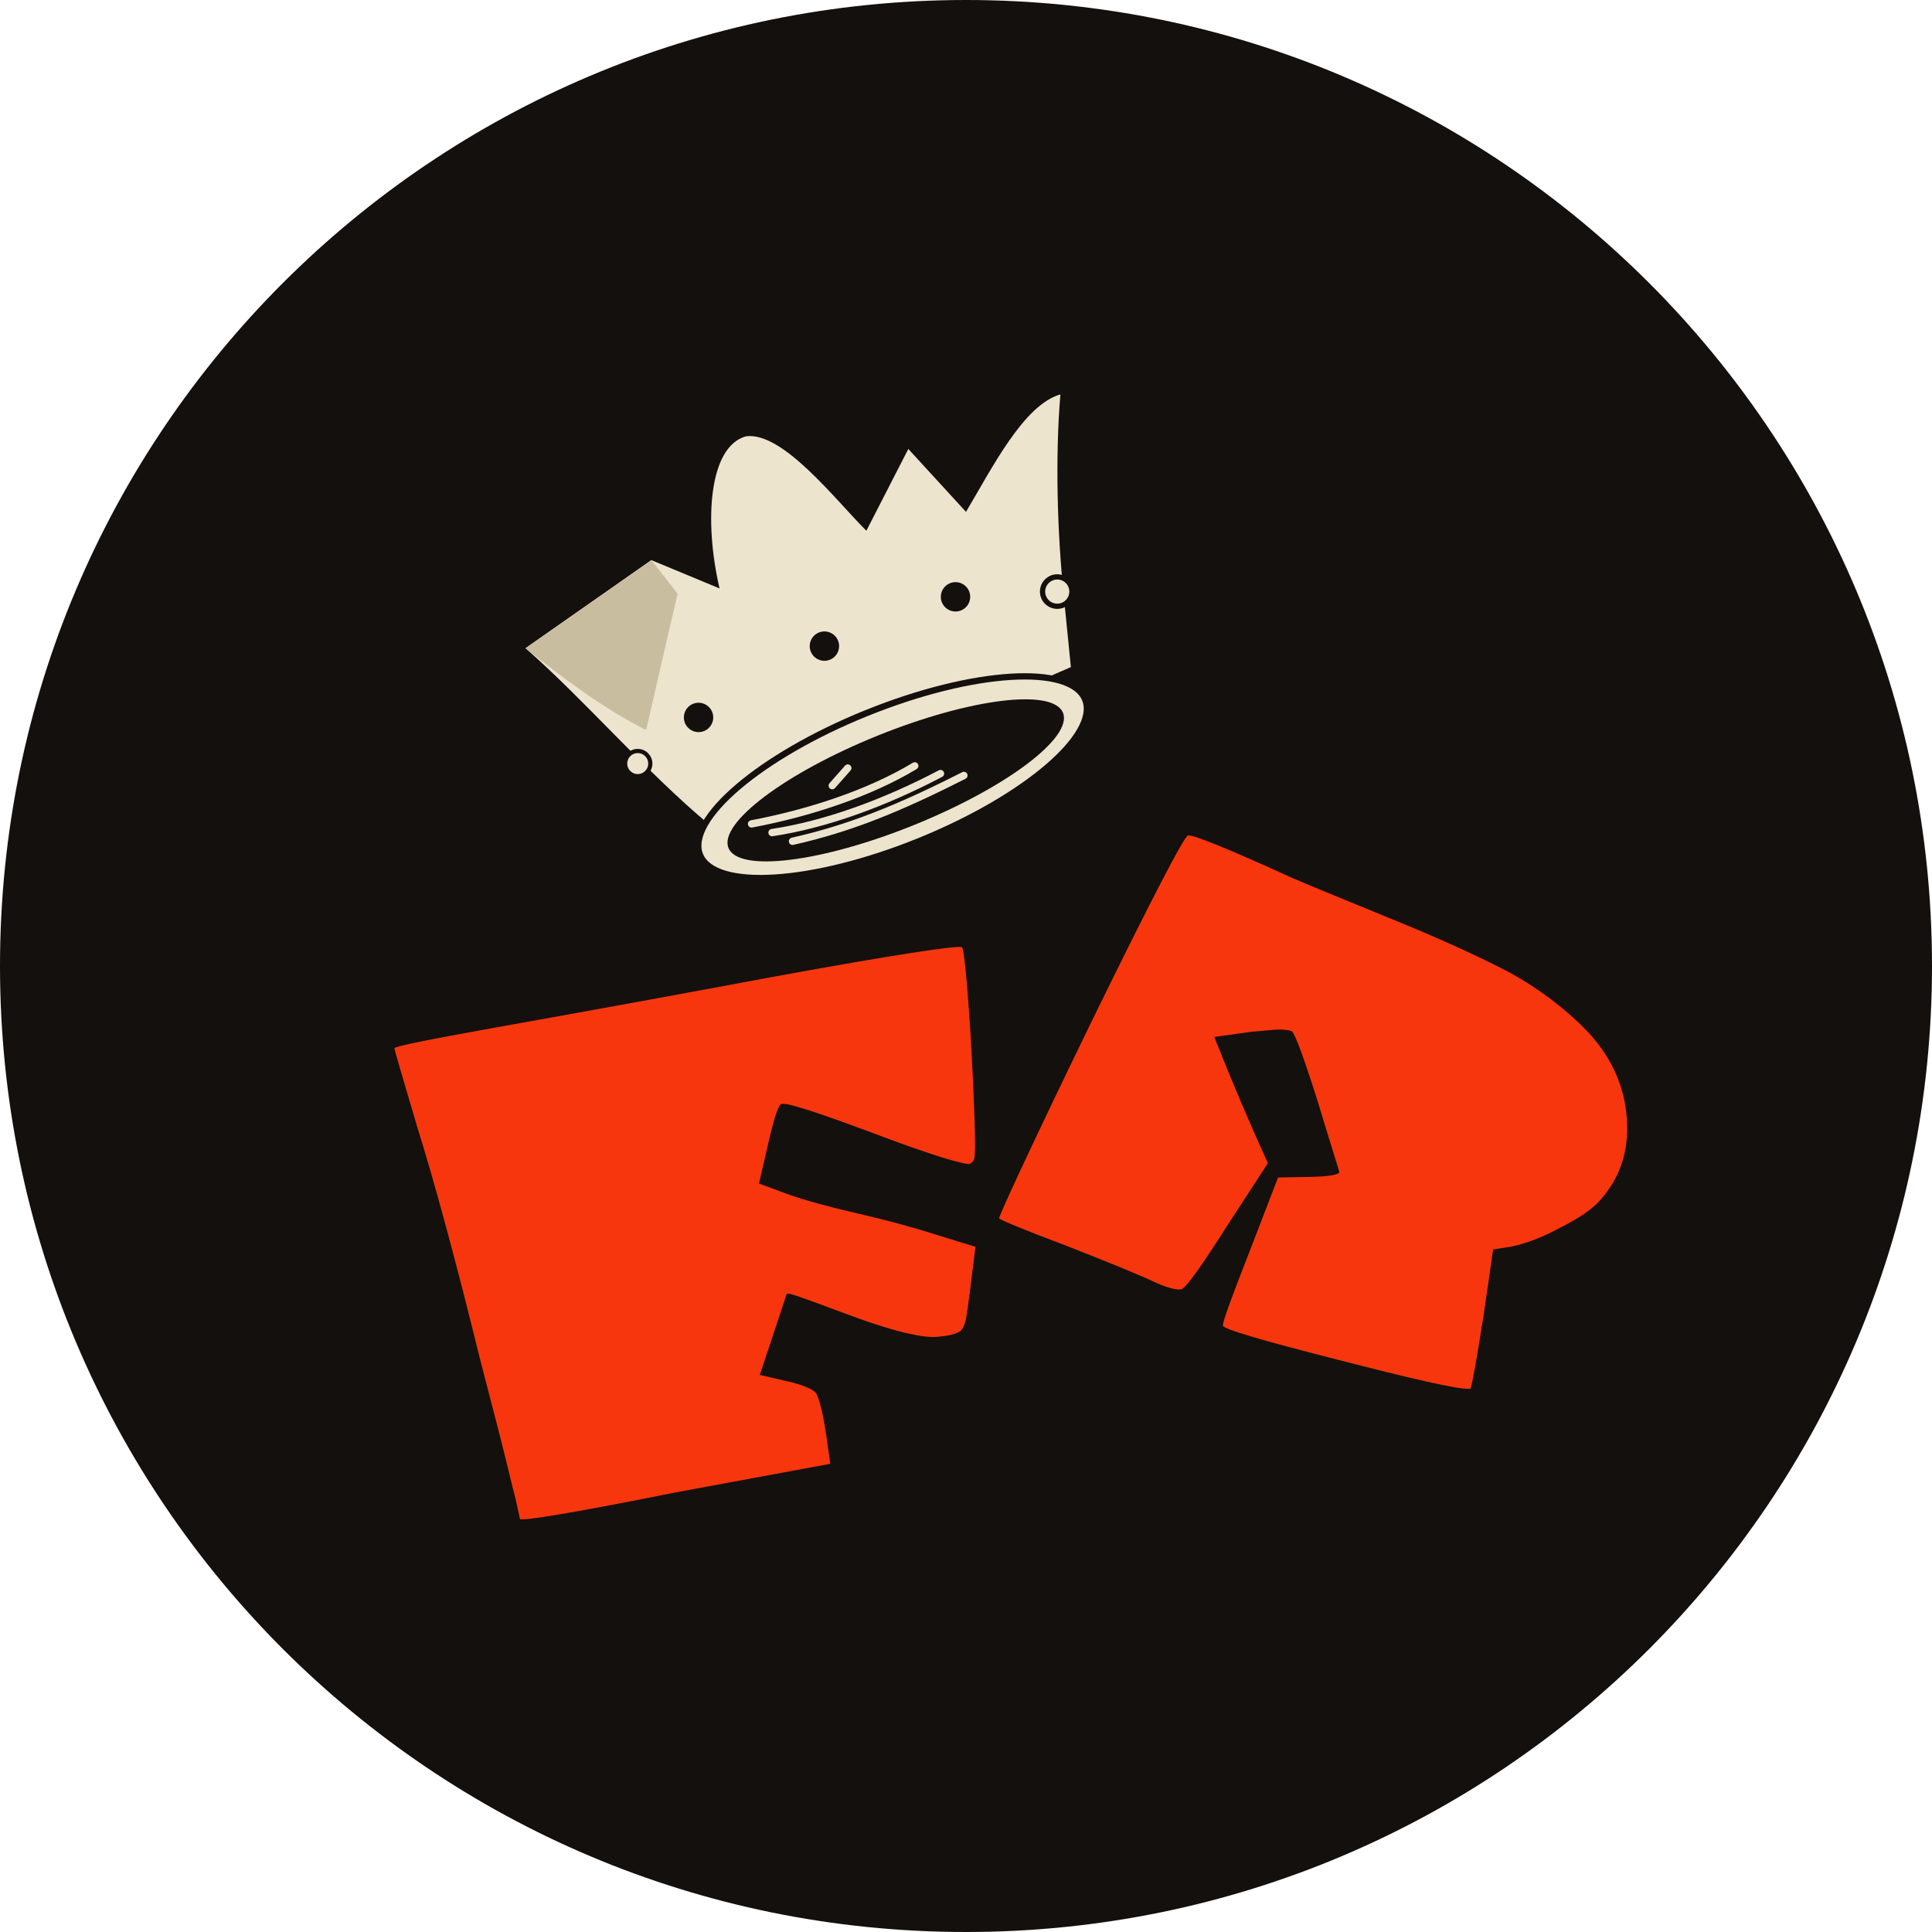
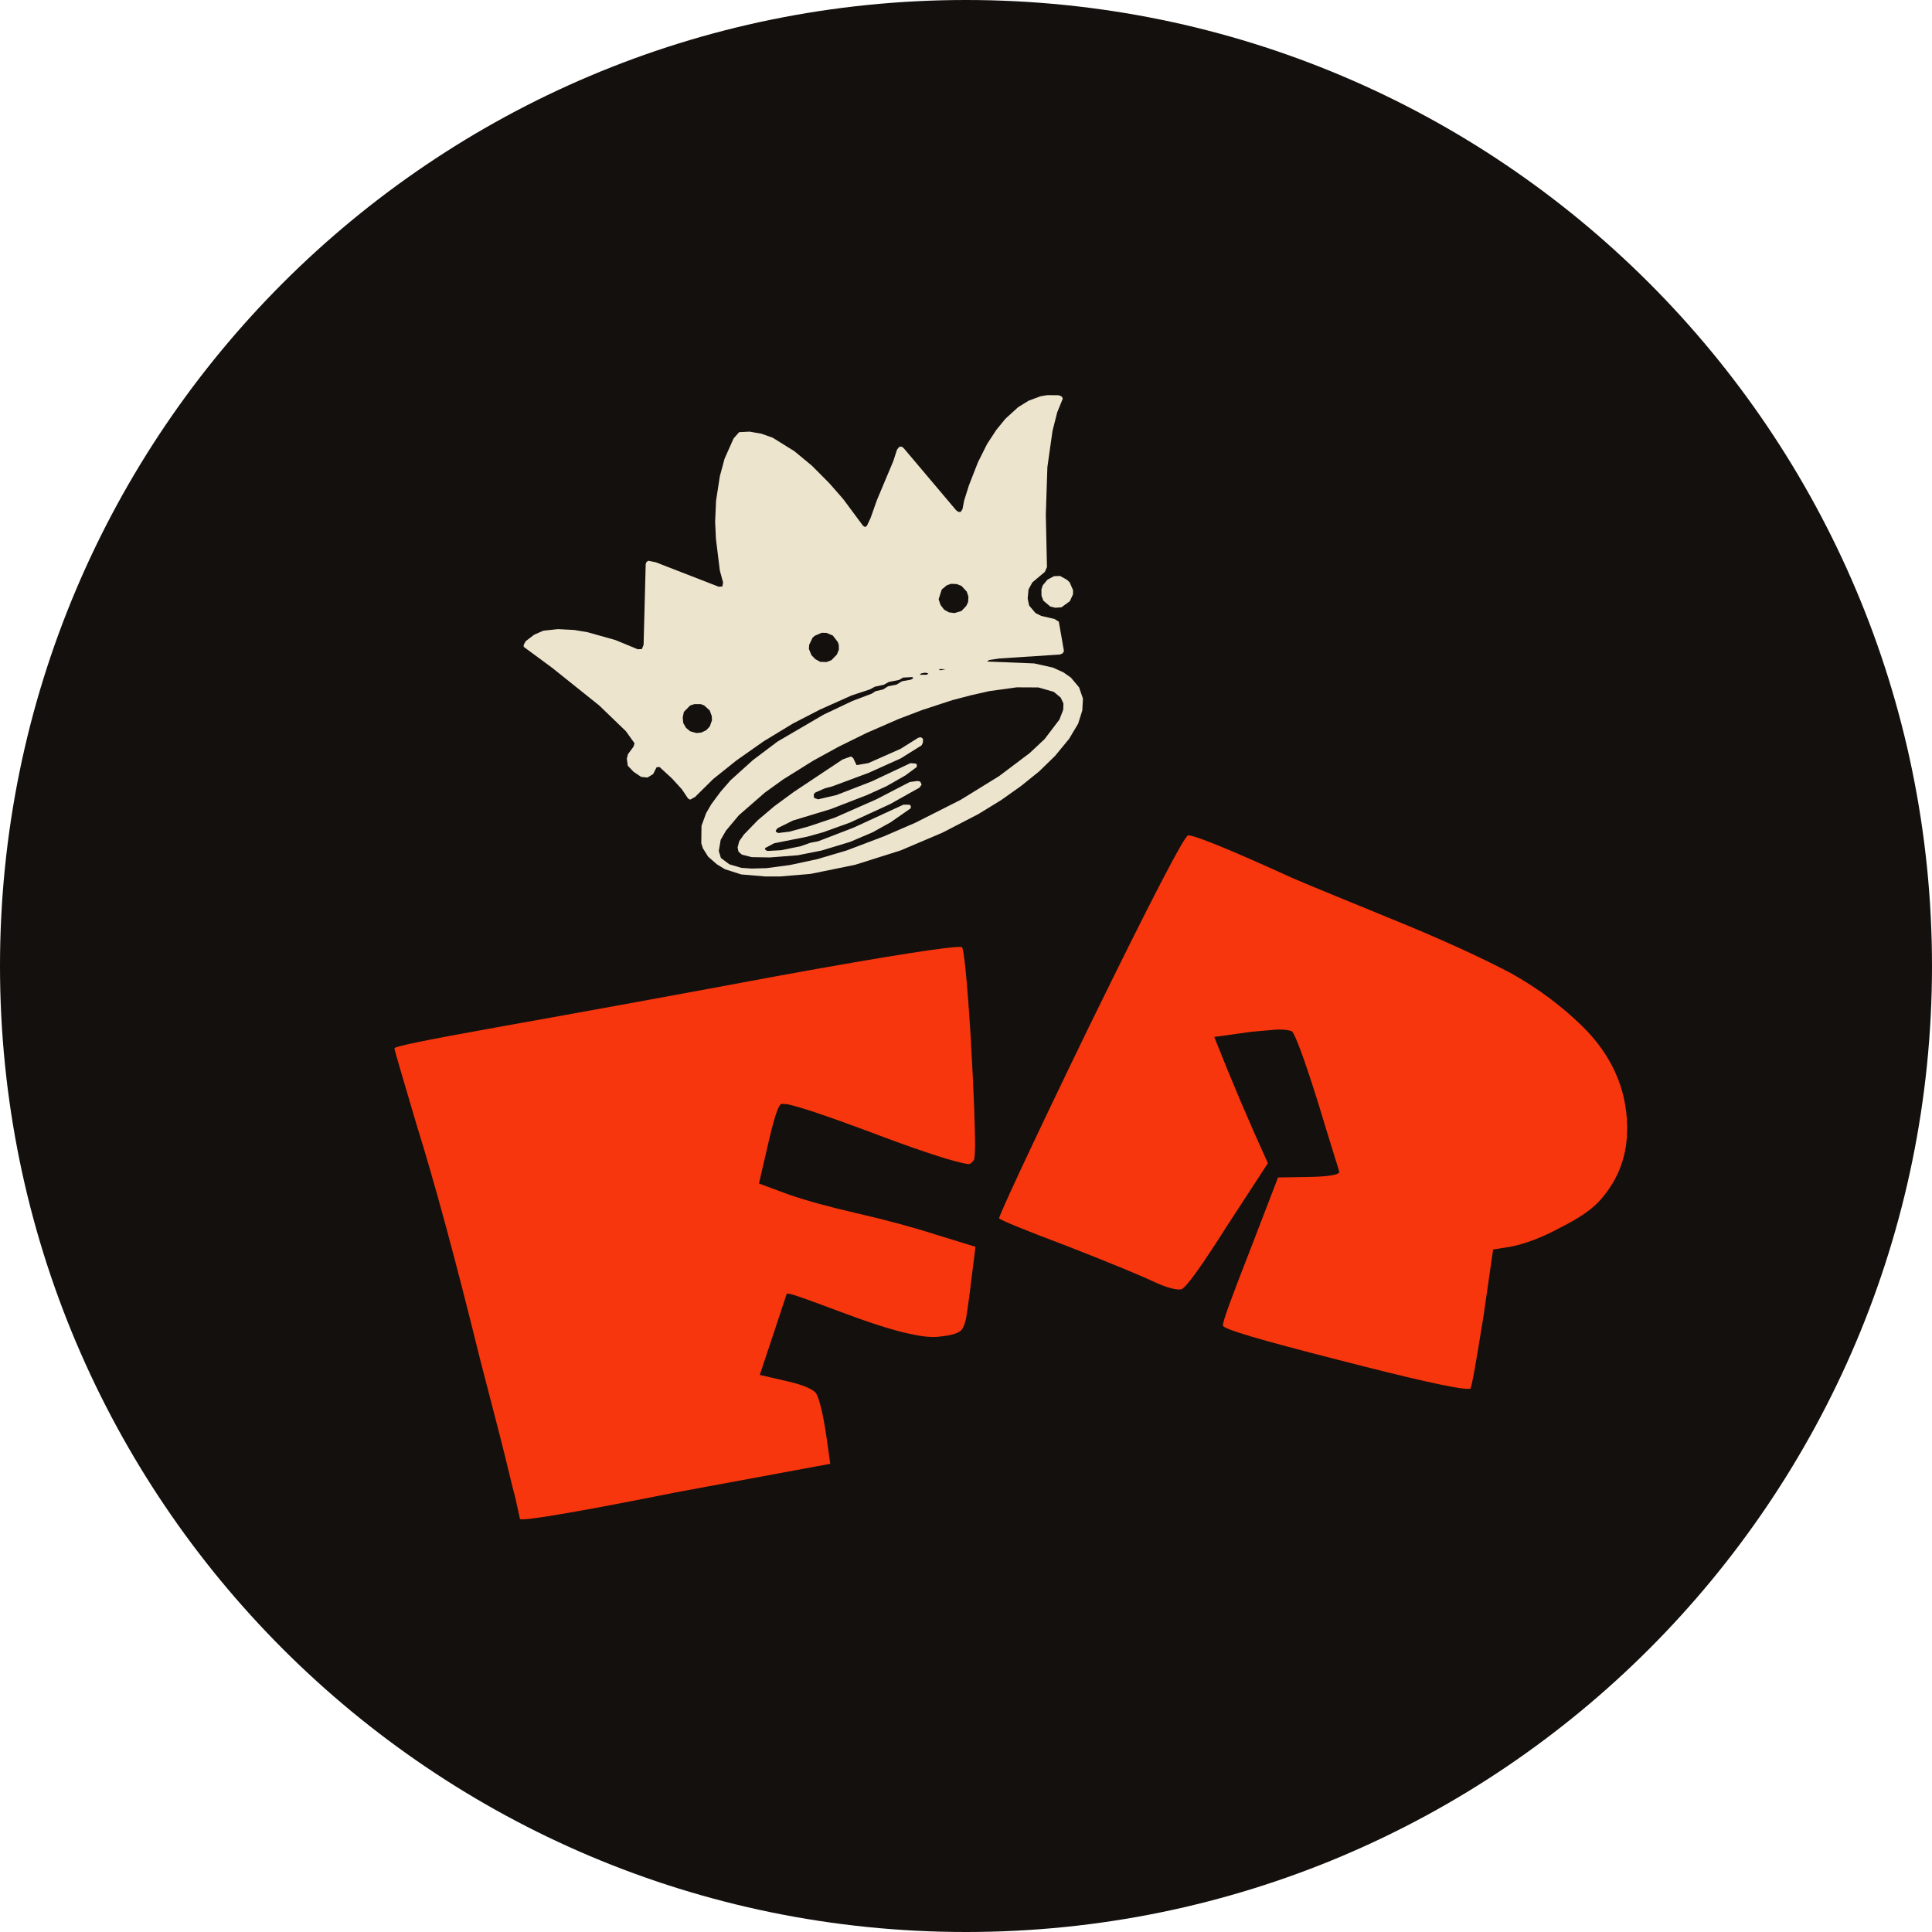
<svg xmlns="http://www.w3.org/2000/svg" viewBox="300 -50 1400 1400" role="img" aria-label="Fichín Ricotero">
  <circle cx="1000" cy="650" r="700" fill="#14100e" />
  <g transform="translate(1000 650) scale(0.76) translate(-1015 -655)">
-     <g transform="translate(590,100)">
-       <path fill="#ede4ce" d="M5,252 L125,168 L190,195 C175,130 180,60 215,50 C250,45 300,110 330,140 L370,62 L425,122 C450,80 480,20 515,10 C510,70 512,140 518,200 L525,270 L180,420 C120,370 60,300 5,252 Z" />
-       <path fill="#c9bda0" d="M5,252 L125,168 L150,200 L120,330 C80,310 40,280 5,252 Z" />
-       <ellipse cx="355" cy="375" rx="198" ry="66" transform="rotate(-22 355 375)" fill="#ede4ce" stroke="#14100e" stroke-width="6" />
-       <ellipse cx="358" cy="378" rx="172" ry="46" transform="rotate(-22 358 378)" fill="#14100e" />
-       <g fill="none" stroke="#ede4ce" stroke-width="7" stroke-linecap="round" transform="rotate(-22 358 378)">
-         <path d="M230,380 C280,392 340,394 400,388" />
-         <path d="M215,365 C270,376 330,380 380,372" />
-         <path d="M245,395 C300,404 350,404 420,398" />
-         <path d="M300,360 L320,350" />
-       </g>
-       <circle cx="170" cy="318" r="14" fill="#14100e" />
-       <circle cx="290" cy="250" r="14" fill="#14100e" />
-       <circle cx="415" cy="203" r="14" fill="#14100e" />
-       <circle cx="512" cy="198" r="14" fill="#ede4ce" stroke="#14100e" stroke-width="5" />
-       <circle cx="112" cy="362" r="12" fill="#ede4ce" stroke="#14100e" stroke-width="4" />
-     </g>
+     <path fill="#ede4ce" fill-rule="evenodd" d="M1092.4,110.7L1103.3,110.8L1106.3,112.0L1107.3,114.0L1102.0,127.0L1097.5,144.7L1092.6,179.3L1091.1,224.7L1092.2,274.7L1090.1,279.3L1078.2,289.3L1074.6,296.0L1073.8,304.7L1075.2,311.3L1081.3,318.5L1086.7,321.2L1099.3,324.1L1103.5,326.7L1108.4,354.7L1107.3,356.8L1104.7,358.0L1046.7,361.8L1037.3,363.2L1035.0,364.7L1080.0,366.5L1098.0,370.5L1108.0,375.1L1115.0,380.0L1122.8,389.3L1126.5,400.0L1125.9,411.3L1121.9,424.0L1113.3,438.4L1099.9,454.7L1084.7,469.5L1067.3,483.5L1048.7,496.7L1026.7,510.2L992.7,527.8L952.7,544.8L909.3,558.5L866.7,567.2L838.0,569.6L823.3,569.6L800.7,567.7L785.1,562.7L777.4,558.0L769.1,550.7L764.1,542.7L762.6,538.0L762.8,521.3L767.2,509.3L772.2,500.7L781.1,488.7L790.4,478.0L811.8,458.7L835.3,441.0L879.3,415.3L906.7,402.3L925.2,395.3L928.7,393.0L936.0,391.3L940.7,388.3L948.8,386.7L954.0,383.5L962.4,382.0L964.6,380.7L964.0,379.5L955.0,380.0L951.3,382.2L941.3,384.2L936.7,386.8L928.1,388.7L923.3,391.3L906.0,397.0L876.0,410.4L850.0,423.8L822.0,440.8L796.0,459.1L774.0,476.7L756.7,493.8L752.0,496.4L750.0,495.3L744.0,486.4L734.7,476.2L722.7,465.2L720.0,465.5L716.7,472.0L711.3,475.3L705.3,474.7L698.0,469.8L692.5,464.0L691.6,457.3L692.7,453.0L697.9,446.0L699.0,442.7L690.7,431.1L665.3,406.6L620.7,370.9L593.3,350.7L593.3,348.7L595.3,345.2L603.3,339.1L612.0,335.3L626.0,333.8L641.3,334.6L654.0,336.7L680.7,344.2L702.0,353.0L706.0,352.8L707.6,348.7L709.6,272.0L710.2,270.0L712.0,268.6L719.3,270.1L779.3,293.4L782.7,293.1L783.4,289.3L780.3,278.0L776.6,248.0L775.8,231.3L776.7,211.3L780.3,188.0L784.8,171.3L793.4,152.0L798.7,146.0L808.7,145.5L820.0,147.5L830.7,151.3L851.3,164.1L868.0,177.9L884.7,194.7L898.0,209.9L916.7,235.1L918.7,236.5L920.5,235.3L924.0,227.9L930.1,210.7L945.8,173.3L949.2,162.7L951.3,160.1L953.3,159.7L955.3,160.9L1005.8,220.7L1008.0,222.1L1010.0,222.0L1011.7,219.3L1013.2,211.3L1017.8,196.7L1026.4,174.7L1035.1,157.3L1044.0,143.7L1052.7,133.1L1064.7,122.2L1074.7,116.0L1086.0,111.8ZM1063.3,389.3L1037.3,392.9L1020.0,396.8L1002.0,401.5L973.3,410.9L950.7,419.5L920.0,432.9L893.4,446.0L869.2,459.3L840.7,477.1L823.3,489.6L798.4,511.3L786.1,526.0L781.1,534.7L779.3,545.3L781.3,552.0L789.3,558.0L800.7,561.4L810.7,562.1L824.7,561.7L847.3,558.7L873.3,553.1L901.3,544.8L936.9,531.3L966.7,518.4L1010.0,496.5L1046.5,474.0L1075.7,452.0L1090.0,438.6L1104.1,420.0L1107.7,410.7L1107.9,404.7L1105.3,399.1L1098.7,393.6L1084.0,389.4ZM756.0,405.3L752.0,406.6L746.0,412.7L744.9,418.0L745.4,423.3L748.0,427.9L752.0,431.2L758.0,432.9L762.7,432.4L767.3,430.2L770.7,426.6L772.8,420.7L772.6,416.7L770.6,411.3L765.3,406.5L762.0,405.3ZM877.3,337.3L870.7,340.2L868.7,342.0L865.5,348.7L865.2,352.7L867.7,358.7L871.3,362.4L876.0,365.0L882.0,365.2L886.7,363.4L891.9,358.0L893.8,353.3L893.7,348.7L892.7,346.0L888.0,339.9L882.0,337.4ZM976.0,375.3L972.3,376.0L970.7,377.3L977.5,377.3L979.2,376.0ZM1000.7,290.6L996.7,292.0L991.9,296.0L988.9,305.3L990.7,310.7L994.2,315.3L998.7,317.8L1004.0,318.5L1010.7,316.5L1015.3,311.6L1017.0,308.0L1017.3,302.7L1015.7,298.0L1010.7,292.6L1006.0,290.8ZM990.0,371.9L989.2,372.7L991.3,373.0L995.6,372.0ZM1099.0,283.3L1104.7,283.1L1111.3,286.8L1113.9,289.3L1117.1,296.7L1117.0,300.7L1114.0,307.2L1106.0,313.0L1100.0,313.4L1095.3,312.2L1088.8,306.7L1087.0,302.0L1086.9,296.0L1088.2,292.0L1092.7,286.6ZM969.6,437.3L972.0,436.9L974.0,438.4L973.9,442.0L972.7,444.6L952.7,457.1L922.0,470.9L887.3,483.8L880.7,485.5L871.3,489.6L869.8,491.3L870.1,494.7L874.0,496.1L891.5,492.0L925.3,478.9L962.0,461.6L967.3,462.0L968.2,463.3L968.0,465.3L957.2,473.3L939.3,483.5L920.6,492.0L886.0,505.4L850.0,516.3L835.3,523.6L833.5,526.0L834.1,527.3L836.0,528.2L846.7,526.9L864.7,522.0L890.0,513.5L929.7,496.0L961.3,479.6L968.7,478.6L971.3,479.1L972.7,482.0L970.7,484.9L942.7,500.6L904.0,518.4L878.7,527.5L864.0,531.6L832.0,538.0L823.2,542.7L824.0,544.6L826.0,545.3L838.7,544.6L857.3,540.8L866.7,537.5L874.0,536.1L908.0,523.0L955.3,501.2L961.3,501.2L962.5,502.7L962.2,504.7L943.1,518.0L926.0,527.5L904.7,536.6L877.3,544.9L854.7,549.4L828.0,551.5L810.7,551.2L801.3,548.8L798.1,546.0L797.2,542.0L798.8,536.0L803.3,529.6L816.7,515.8L832.2,502.7L850.7,489.1L897.3,458.1L905.3,455.2L907.4,456.7L910.7,463.5L922.0,461.5L952.7,447.9Z" />
    <g transform="translate(735,895) rotate(13) scale(0.95,-0.95) translate(-366,-233)">
      <path d="M414 493C523 540 581 563 588 563C590 563 600 534 617 477C634 419 643 384 646 371C647 365 648 361 648 358C647 355 646 354 645 353C644 352 640 352 635 352C620 352 587 355 536 362C497 367 470 370 453 370L447 369C444 367 443 353 443 326V286L474 282C492 280 516 279 545 279C576 279 604 278 627 276L669 273L672 244C675 216 676 202 676 201C676 193 675 188 672 186C669 183 663 180 654 177C646 174 635 173 621 173C604 173 581 175 551 179C521 183 504 185 500 185C497 185 495 185 495 184L491 141L487 99H516C532 99 542 97 546 94C550 90 557 77 566 54L576 28L431 -35C336 -78 287 -98 285 -96L276 -77C269 -64 260 -45 247 -20C234 5 221 30 209 53C164 142 126 213 95 266C69 312 56 335 56 336C56 338 87 352 150 379C239 417 327 455 414 493Z" fill="#f8360d" />
    </g>
    <g transform="translate(1345,795) rotate(-1) scale(0.86,-0.86) translate(-405,-227)">
      <path d="M160 328C231 467 269 537 273 537C280 537 318 521 387 488C418 474 454 459 493 442C552 417 597 395 628 378C659 360 684 340 705 319C738 286 754 248 754 206C754 175 744 148 723 125C714 115 699 105 678 95C657 84 639 78 624 75L603 72L591 -2C582 -52 577 -79 575 -82H573C560 -82 511 -70 428 -47C344 -24 302 -11 302 -7C302 -2 313 26 334 77L366 156H401C423 156 434 158 434 161C434 162 426 188 411 241C397 288 388 314 384 318C381 319 376 320 369 320C365 320 355 319 339 318L298 313C316 265 335 218 355 172L309 104C280 60 263 37 257 34C252 33 243 35 228 42C214 49 182 63 131 84C83 103 58 114 56 116C55 117 89 188 160 328Z" fill="#f8360d" />
    </g>
  </g>
</svg>
